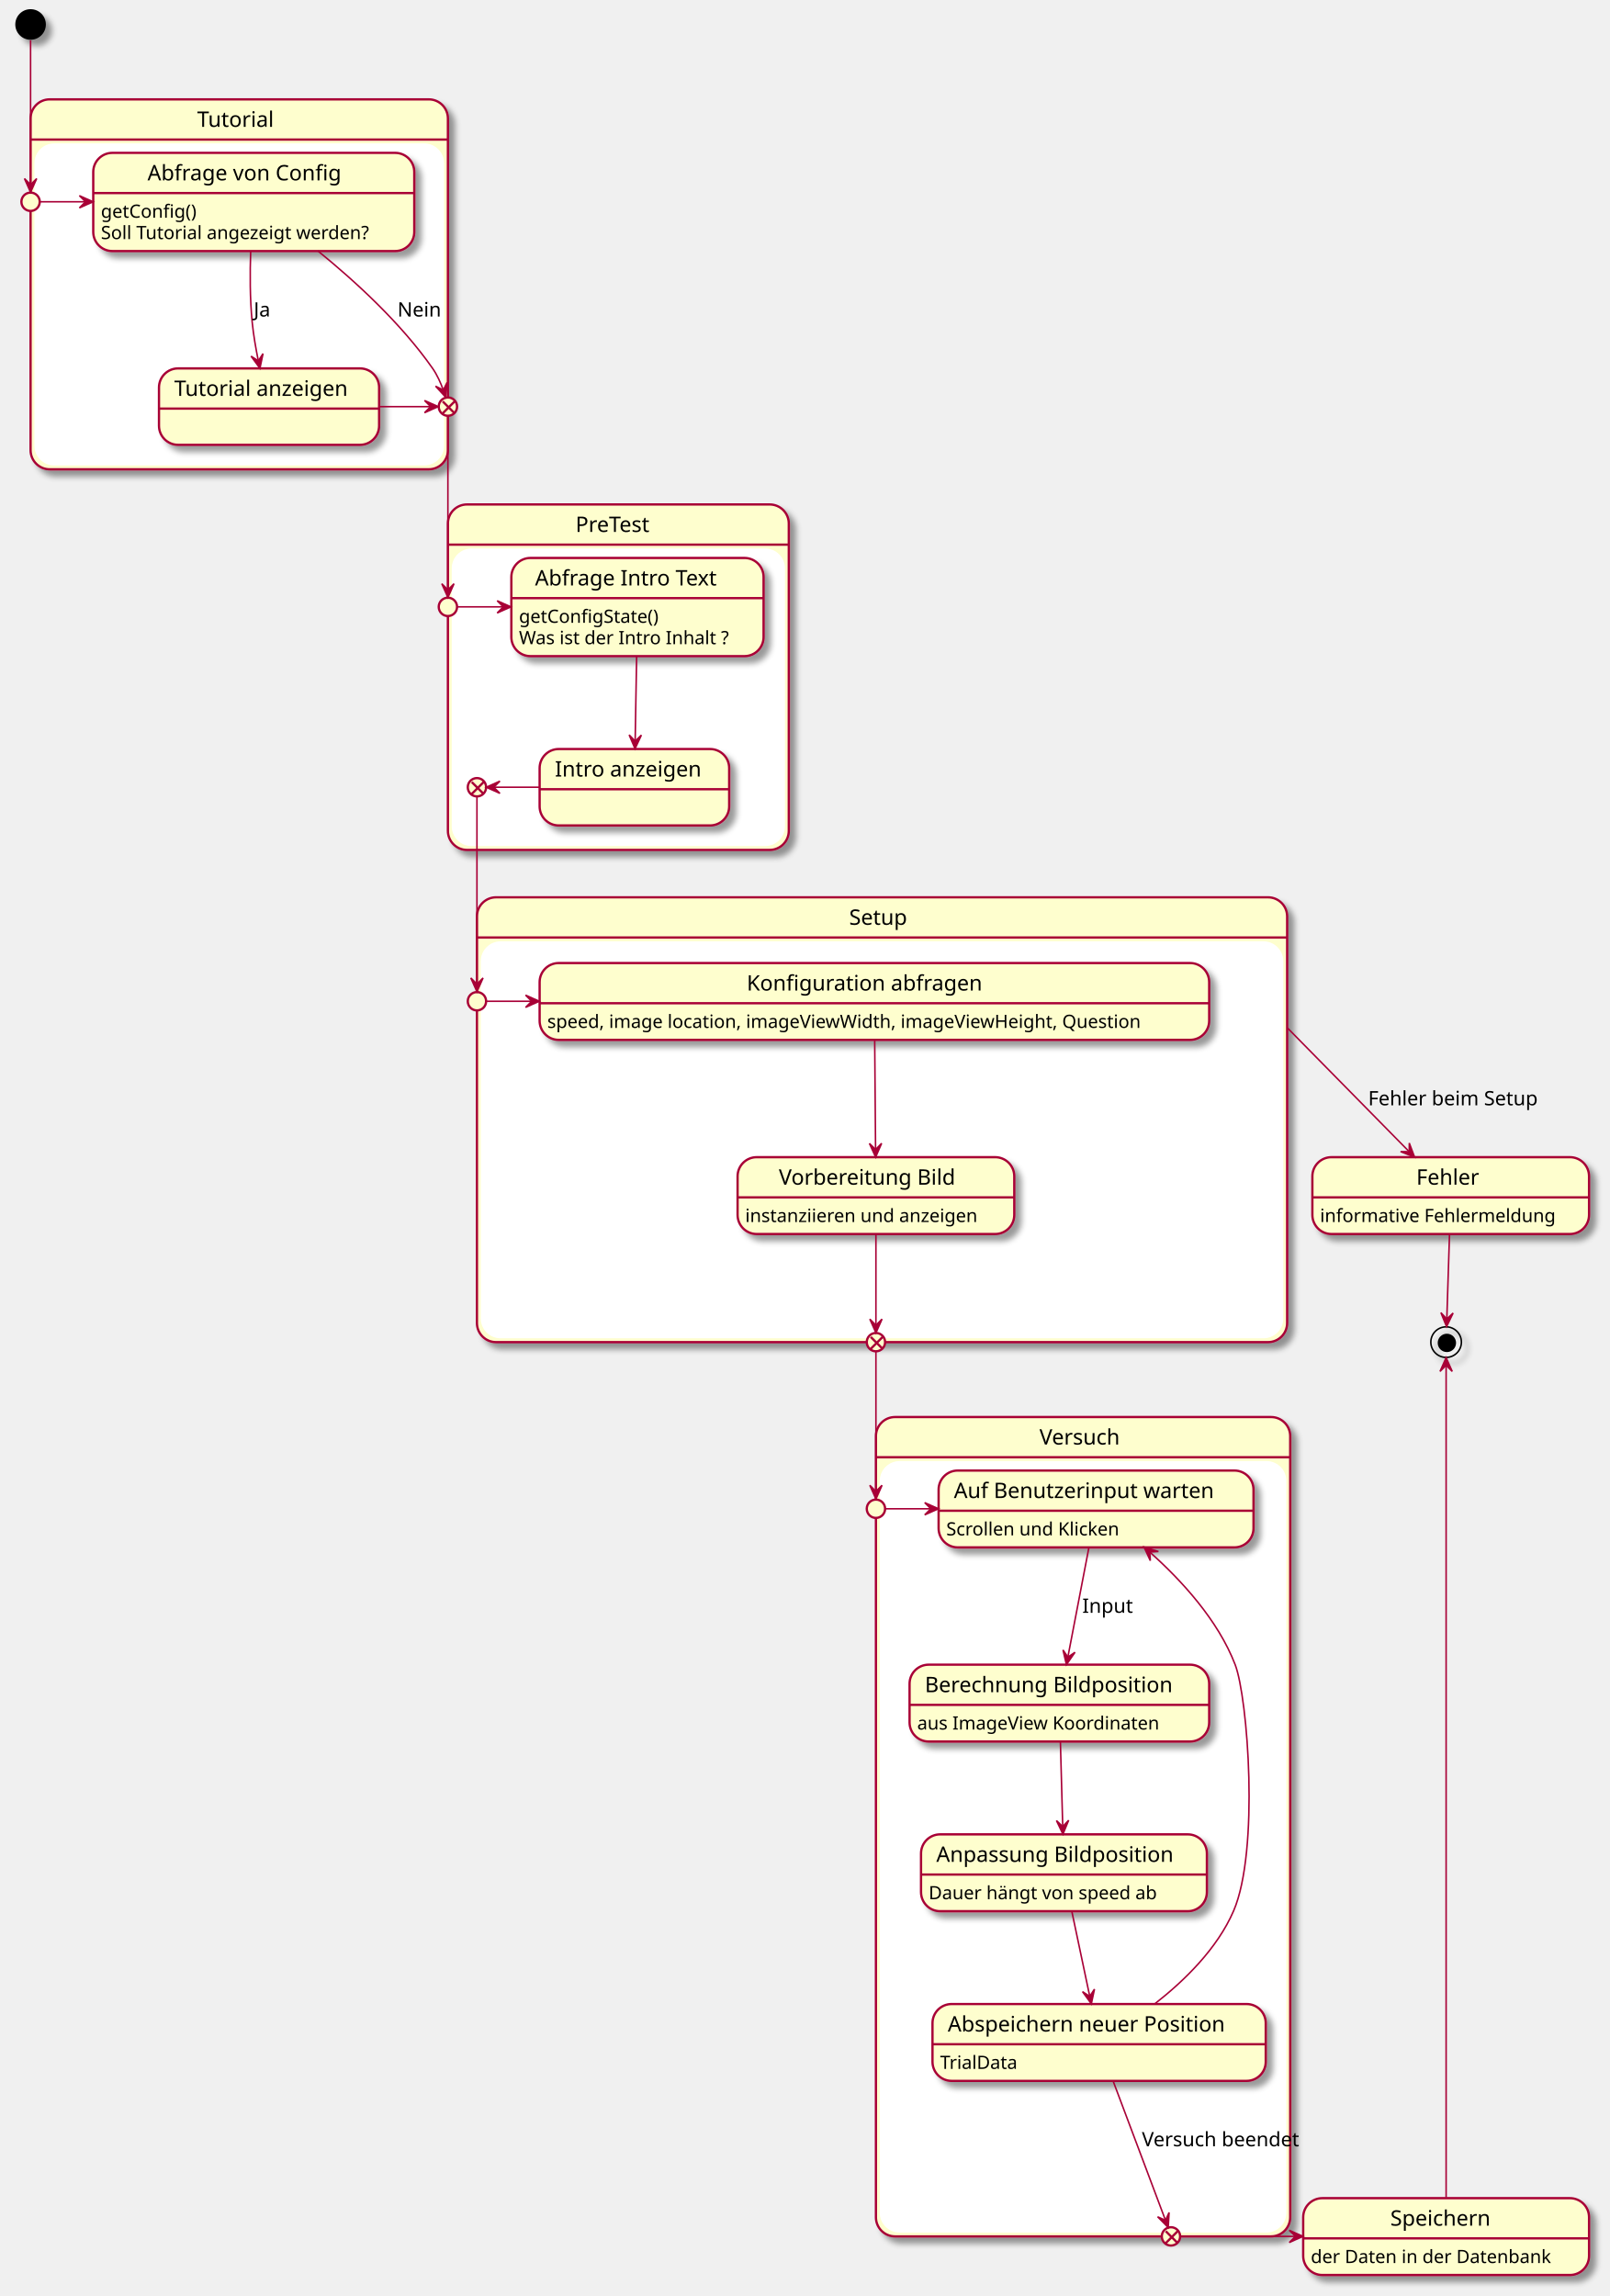
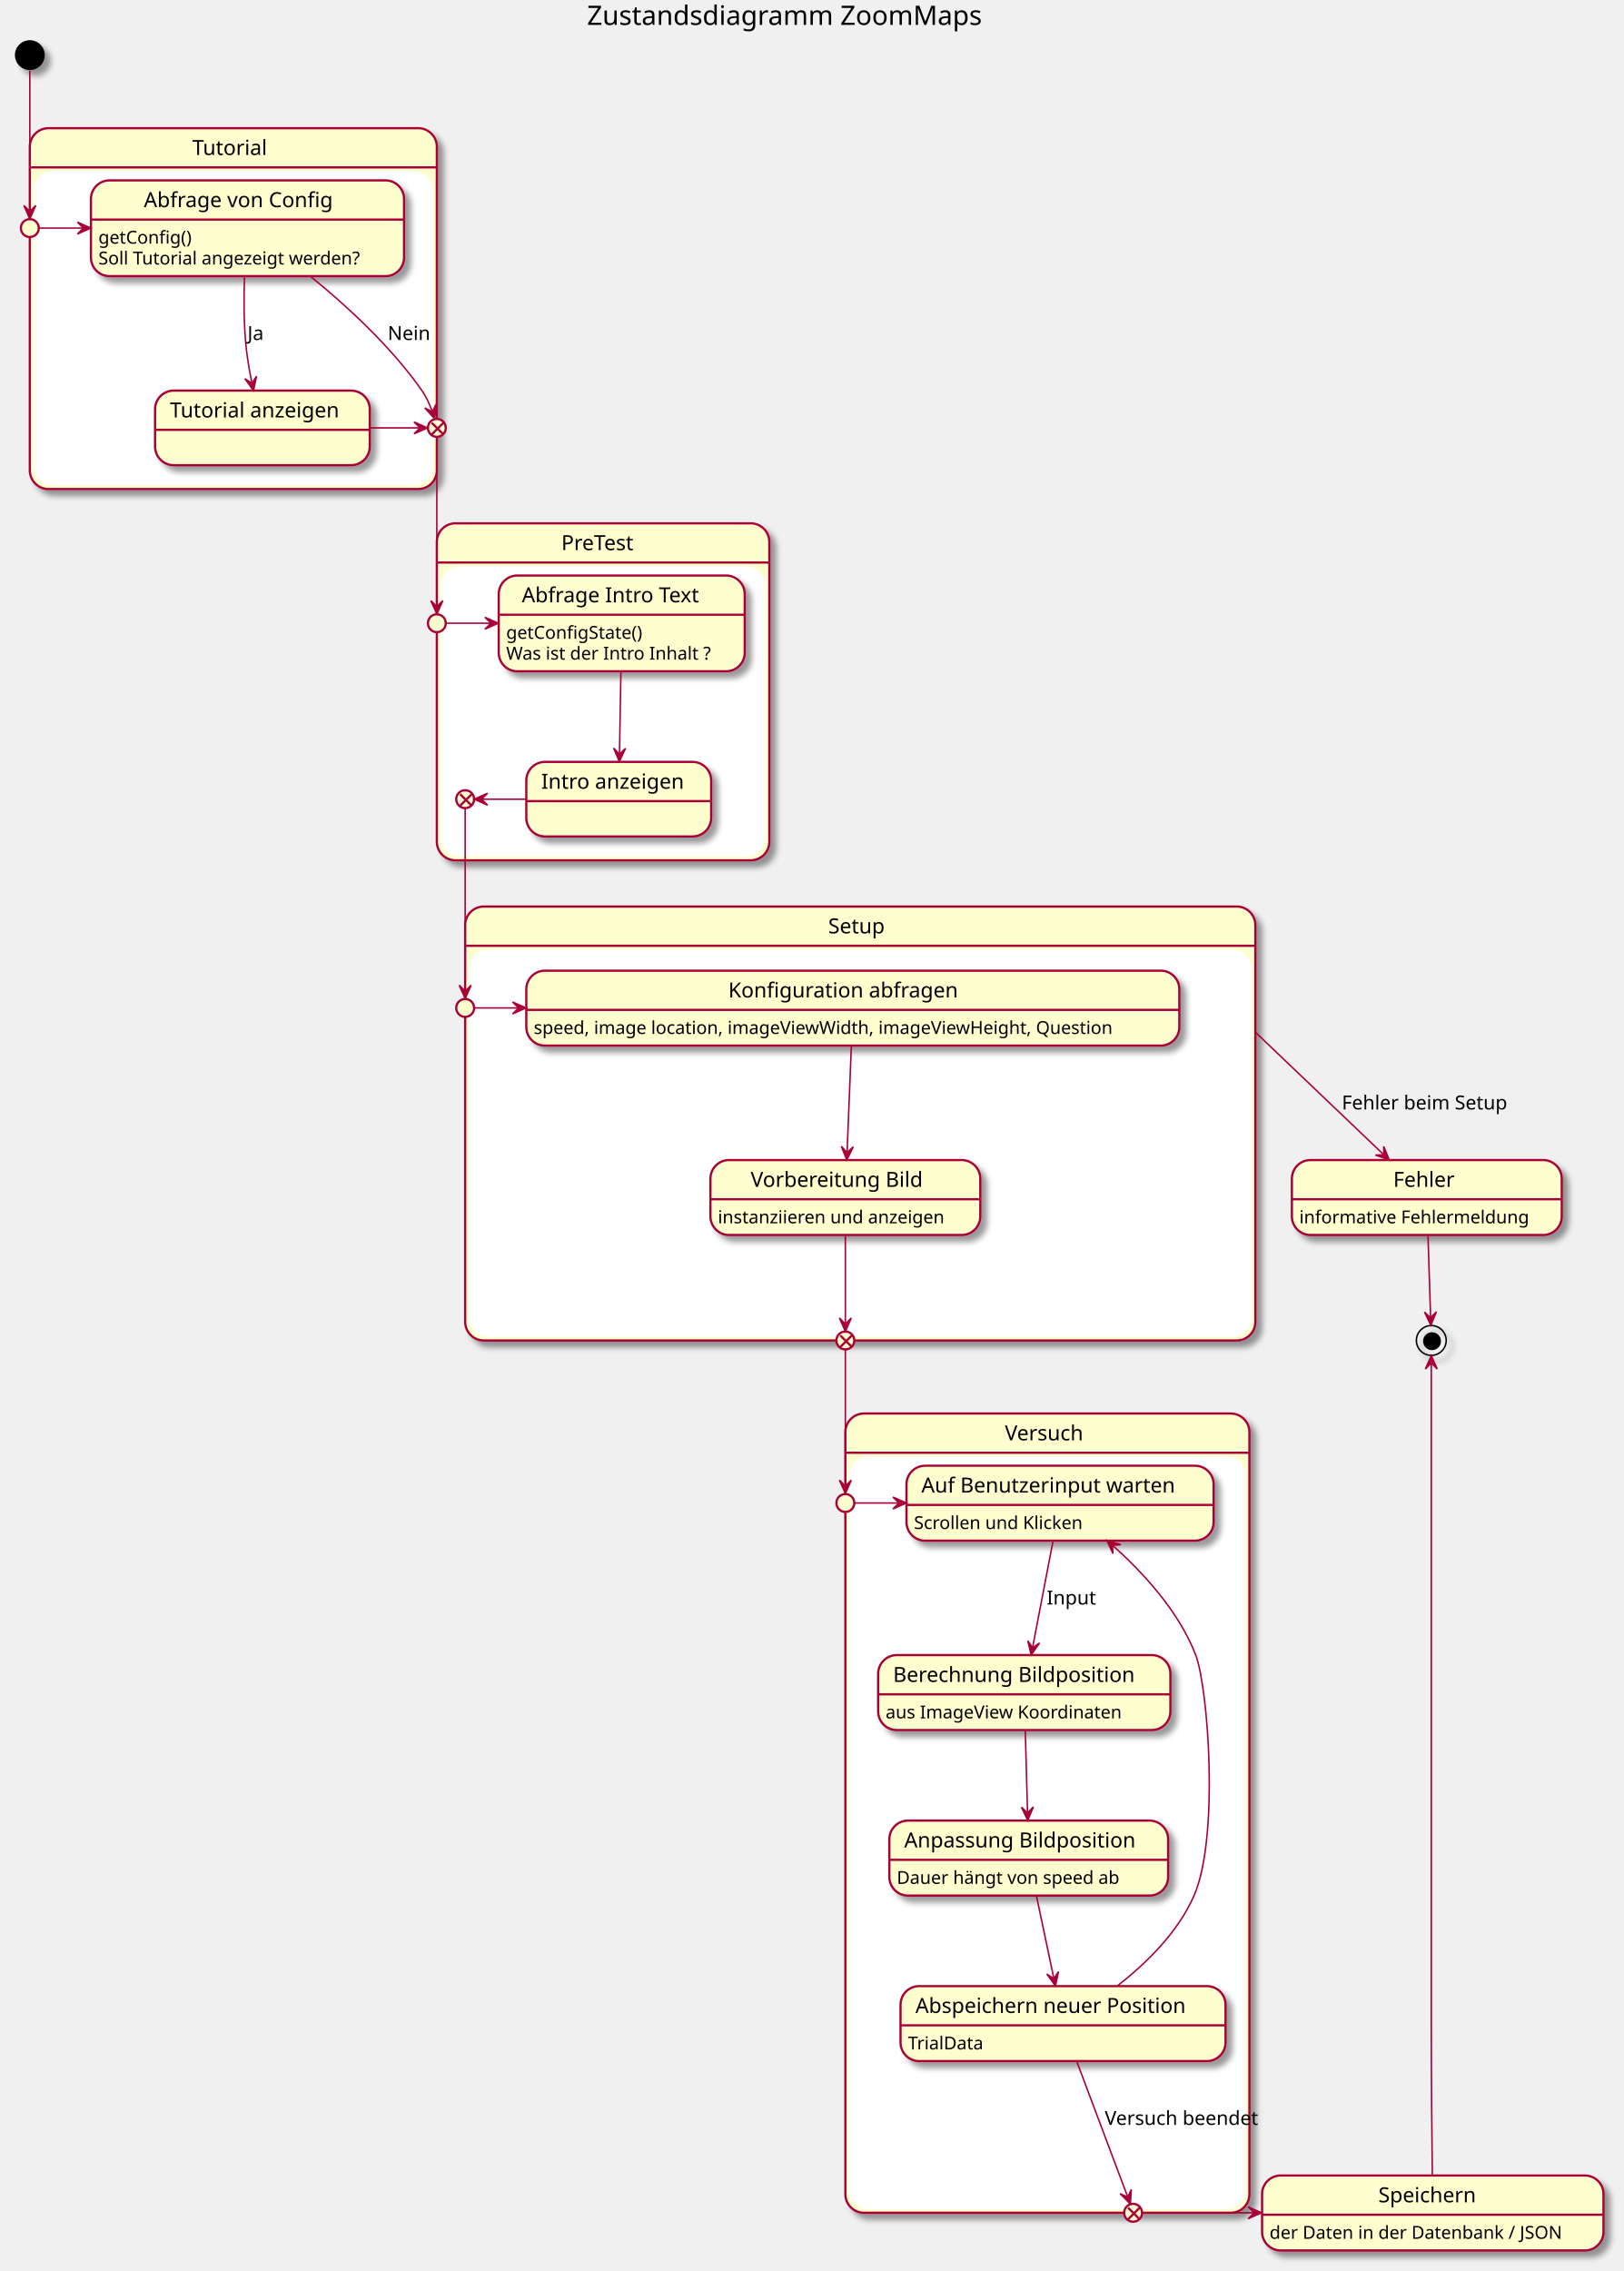
- <svg xmlns="http://www.w3.org/2000/svg" contentScriptType="application/ecmascript" contentStyleType="text/css" height="1502px" preserveAspectRatio="none" style="width:1053px;height:1502px;background:#FFFFFF;" version="1.1" viewBox="0 0 1053 1502" width="1053px" zoomAndPan="magnify">
+ <svg xmlns="http://www.w3.org/2000/svg" contentScriptType="application/ecmascript" contentStyleType="text/css" height="1523px" preserveAspectRatio="none" style="width:1089px;height:1523px;background:#FFFFFF;" version="1.1" viewBox="0 0 1089 1523" width="1089px" zoomAndPan="magnify">
  <defs>
-     <filter height="300%" id="fvi6zv770nqu6" width="300%" x="-1" y="-1">
+     <filter height="300%" id="fzr9p43v2d8jk" width="300%" x="-1" y="-1">
      <feGaussianBlur result="blurOut" stdDeviation="2.0" />
      <feColorMatrix in="blurOut" result="blurOut2" type="matrix" values="0 0 0 0 0 0 0 0 0 0 0 0 0 0 0 0 0 0 .4 0" />
      <feOffset dx="4.0" dy="4.0" in="blurOut2" result="blurOut3" />
      <feBlend in="SourceGraphic" in2="blurOut3" mode="normal" />
    </filter>
  </defs>
  <g>
-     <rect fill="#FEFECE" filter="url(#fvi6zv770nqu6)" height="242" rx="12.5" ry="12.5" style="stroke:#A80036;stroke-width:1.5;" width="273" x="20" y="65" />
-     <rect fill="#FFFFFF" height="209.703" rx="12.5" ry="12.5" style="stroke:#FFFFFF;stroke-width:1.0;" width="267" x="23" y="94.297" />
-     <line style="stroke:#A80036;stroke-width:1.5;" x1="20" x2="293" y1="91.297" y2="91.297" />
-     <text fill="#000000" font-family="sans-serif" font-size="14" lengthAdjust="spacing" textLength="55" x="129" y="82.995">Tutorial</text>
-     <rect fill="#FEFECE" filter="url(#fvi6zv770nqu6)" height="226" rx="12.5" ry="12.5" style="stroke:#A80036;stroke-width:1.5;" width="223" x="293" y="330" />
-     <rect fill="#FFFFFF" height="193.703" rx="12.5" ry="12.5" style="stroke:#FFFFFF;stroke-width:1.0;" width="217" x="296" y="359.297" />
-     <line style="stroke:#A80036;stroke-width:1.5;" x1="293" x2="516" y1="356.297" y2="356.297" />
-     <text fill="#000000" font-family="sans-serif" font-size="14" lengthAdjust="spacing" textLength="56" x="376.5" y="347.995">PreTest</text>
-     <rect fill="#FEFECE" filter="url(#fvi6zv770nqu6)" height="291" rx="12.5" ry="12.5" style="stroke:#A80036;stroke-width:1.5;" width="530" x="312" y="587" />
-     <rect fill="#FFFFFF" height="258.703" rx="12.5" ry="12.5" style="stroke:#FFFFFF;stroke-width:1.0;" width="524" x="315" y="616.297" />
-     <line style="stroke:#A80036;stroke-width:1.5;" x1="312" x2="842" y1="613.297" y2="613.297" />
-     <text fill="#000000" font-family="sans-serif" font-size="14" lengthAdjust="spacing" textLength="43" x="555.5" y="604.995">Setup</text>
-     <rect fill="#FEFECE" filter="url(#fvi6zv770nqu6)" height="536" rx="12.5" ry="12.5" style="stroke:#A80036;stroke-width:1.5;" width="271" x="573" y="927" />
-     <rect fill="#FFFFFF" height="503.703" rx="12.5" ry="12.5" style="stroke:#FFFFFF;stroke-width:1.0;" width="265" x="576" y="956.297" />
-     <line style="stroke:#A80036;stroke-width:1.5;" x1="573" x2="844" y1="953.297" y2="953.297" />
-     <text fill="#000000" font-family="sans-serif" font-size="14" lengthAdjust="spacing" textLength="57" x="680" y="944.995">Versuch</text>
-     <text fill="#000000" font-family="sans-serif" font-size="14" lengthAdjust="spacing" textLength="0" x="22" y="110.698" />
-     <ellipse cx="20" cy="132" fill="#FEFECE" rx="6" ry="6" style="stroke:#A80036;stroke-width:1.5;" />
-     <text fill="#000000" font-family="sans-serif" font-size="14" lengthAdjust="spacing" textLength="0" x="295" y="284.995" />
-     <ellipse cx="293" cy="266" fill="#FEFECE" rx="6" ry="6" style="stroke:#A80036;stroke-width:1.5;" />
-     <line style="stroke:#A80036;stroke-width:1.5;" x1="297.389" x2="289.611" y1="270.389" y2="262.611" />
-     <line style="stroke:#A80036;stroke-width:1.5;" x1="297.389" x2="289.611" y1="262.611" y2="270.389" />
+     <text fill="#000000" font-family="sans-serif" font-size="18" lengthAdjust="spacing" textLength="289" x="393.75" y="16.708">Zustandsdiagramm ZoomMaps</text>
+     <rect fill="#FEFECE" filter="url(#fzr9p43v2d8jk)" height="242" rx="12.5" ry="12.5" style="stroke:#A80036;stroke-width:1.5;" width="273" x="20" y="85.953" />
+     <rect fill="#FFFFFF" height="209.703" rx="12.5" ry="12.5" style="stroke:#FFFFFF;stroke-width:1.0;" width="267" x="23" y="115.25" />
+     <line style="stroke:#A80036;stroke-width:1.5;" x1="20" x2="293" y1="112.25" y2="112.25" />
+     <text fill="#000000" font-family="sans-serif" font-size="14" lengthAdjust="spacing" textLength="55" x="129" y="103.948">Tutorial</text>
+     <rect fill="#FEFECE" filter="url(#fzr9p43v2d8jk)" height="226" rx="12.5" ry="12.5" style="stroke:#A80036;stroke-width:1.5;" width="223" x="293" y="350.953" />
+     <rect fill="#FFFFFF" height="193.703" rx="12.5" ry="12.5" style="stroke:#FFFFFF;stroke-width:1.0;" width="217" x="296" y="380.25" />
+     <line style="stroke:#A80036;stroke-width:1.5;" x1="293" x2="516" y1="377.25" y2="377.25" />
+     <text fill="#000000" font-family="sans-serif" font-size="14" lengthAdjust="spacing" textLength="56" x="376.5" y="368.948">PreTest</text>
+     <rect fill="#FEFECE" filter="url(#fzr9p43v2d8jk)" height="291" rx="12.5" ry="12.5" style="stroke:#A80036;stroke-width:1.5;" width="530" x="312" y="607.953" />
+     <rect fill="#FFFFFF" height="258.703" rx="12.5" ry="12.5" style="stroke:#FFFFFF;stroke-width:1.0;" width="524" x="315" y="637.25" />
+     <line style="stroke:#A80036;stroke-width:1.5;" x1="312" x2="842" y1="634.25" y2="634.25" />
+     <text fill="#000000" font-family="sans-serif" font-size="14" lengthAdjust="spacing" textLength="43" x="555.5" y="625.948">Setup</text>
+     <rect fill="#FEFECE" filter="url(#fzr9p43v2d8jk)" height="536" rx="12.5" ry="12.5" style="stroke:#A80036;stroke-width:1.5;" width="271" x="567" y="947.953" />
+     <rect fill="#FFFFFF" height="503.703" rx="12.5" ry="12.5" style="stroke:#FFFFFF;stroke-width:1.0;" width="265" x="570" y="977.25" />
+     <line style="stroke:#A80036;stroke-width:1.5;" x1="567" x2="838" y1="974.25" y2="974.25" />
+     <text fill="#000000" font-family="sans-serif" font-size="14" lengthAdjust="spacing" textLength="57" x="674" y="965.948">Versuch</text>
+     <text fill="#000000" font-family="sans-serif" font-size="14" lengthAdjust="spacing" textLength="0" x="22" y="131.651" />
+     <ellipse cx="20" cy="152.953" fill="#FEFECE" rx="6" ry="6" style="stroke:#A80036;stroke-width:1.5;" />
+     <text fill="#000000" font-family="sans-serif" font-size="14" lengthAdjust="spacing" textLength="0" x="295" y="305.948" />
+     <ellipse cx="293" cy="286.953" fill="#FEFECE" rx="6" ry="6" style="stroke:#A80036;stroke-width:1.5;" />
+     <line style="stroke:#A80036;stroke-width:1.5;" x1="297.389" x2="289.611" y1="291.342" y2="283.564" />
+     <line style="stroke:#A80036;stroke-width:1.5;" x1="297.389" x2="289.611" y1="283.564" y2="291.342" />
    <g id="t.ac">
-       <rect fill="#FEFECE" filter="url(#fvi6zv770nqu6)" height="64.234" rx="12.5" ry="12.5" style="stroke:#A80036;stroke-width:1.5;" width="210" x="61" y="100" />
-       <line style="stroke:#A80036;stroke-width:1.5;" x1="61" x2="271" y1="126.297" y2="126.297" />
-       <text fill="#000000" font-family="sans-serif" font-size="14" lengthAdjust="spacing" textLength="139" x="96.5" y="117.995">Abfrage von Config</text>
-       <text fill="#000000" font-family="sans-serif" font-size="12" lengthAdjust="spacing" textLength="68" x="66" y="142.435">getConfig()</text>
-       <text fill="#000000" font-family="sans-serif" font-size="12" lengthAdjust="spacing" textLength="190" x="66" y="156.404">Soll Tutorial angezeigt werden?</text>
+       <rect fill="#FEFECE" filter="url(#fzr9p43v2d8jk)" height="64.234" rx="12.5" ry="12.5" style="stroke:#A80036;stroke-width:1.5;" width="210" x="61" y="120.953" />
+       <line style="stroke:#A80036;stroke-width:1.5;" x1="61" x2="271" y1="147.25" y2="147.25" />
+       <text fill="#000000" font-family="sans-serif" font-size="14" lengthAdjust="spacing" textLength="139" x="96.5" y="138.948">Abfrage von Config</text>
+       <text fill="#000000" font-family="sans-serif" font-size="12" lengthAdjust="spacing" textLength="68" x="66" y="163.389">getConfig()</text>
+       <text fill="#000000" font-family="sans-serif" font-size="12" lengthAdjust="spacing" textLength="190" x="66" y="177.357">Soll Tutorial angezeigt werden?</text>
    </g>
    <g id="t.ta">
-       <rect fill="#FEFECE" filter="url(#fvi6zv770nqu6)" height="50" rx="12.5" ry="12.5" style="stroke:#A80036;stroke-width:1.5;" width="144" x="104" y="241" />
-       <line style="stroke:#A80036;stroke-width:1.5;" x1="104" x2="248" y1="267.297" y2="267.297" />
-       <text fill="#000000" font-family="sans-serif" font-size="14" lengthAdjust="spacing" textLength="124" x="114" y="258.995">Tutorial anzeigen</text>
+       <rect fill="#FEFECE" filter="url(#fzr9p43v2d8jk)" height="50" rx="12.5" ry="12.5" style="stroke:#A80036;stroke-width:1.5;" width="144" x="104" y="261.953" />
+       <line style="stroke:#A80036;stroke-width:1.5;" x1="104" x2="248" y1="288.25" y2="288.25" />
+       <text fill="#000000" font-family="sans-serif" font-size="14" lengthAdjust="spacing" textLength="124" x="114" y="279.948">Tutorial anzeigen</text>
    </g>
-     <text fill="#000000" font-family="sans-serif" font-size="14" lengthAdjust="spacing" textLength="0" x="295" y="375.698" />
-     <ellipse cx="293" cy="397" fill="#FEFECE" rx="6" ry="6" style="stroke:#A80036;stroke-width:1.5;" />
-     <text fill="#000000" font-family="sans-serif" font-size="14" lengthAdjust="spacing" textLength="0" x="314" y="533.995" />
-     <ellipse cx="312" cy="515" fill="#FEFECE" rx="6" ry="6" style="stroke:#A80036;stroke-width:1.5;" />
-     <line style="stroke:#A80036;stroke-width:1.5;" x1="316.389" x2="308.611" y1="519.389" y2="511.611" />
-     <line style="stroke:#A80036;stroke-width:1.5;" x1="316.389" x2="308.611" y1="511.611" y2="519.389" />
+     <text fill="#000000" font-family="sans-serif" font-size="14" lengthAdjust="spacing" textLength="0" x="295" y="396.651" />
+     <ellipse cx="293" cy="417.953" fill="#FEFECE" rx="6" ry="6" style="stroke:#A80036;stroke-width:1.5;" />
+     <text fill="#000000" font-family="sans-serif" font-size="14" lengthAdjust="spacing" textLength="0" x="314" y="554.948" />
+     <ellipse cx="312" cy="535.953" fill="#FEFECE" rx="6" ry="6" style="stroke:#A80036;stroke-width:1.5;" />
+     <line style="stroke:#A80036;stroke-width:1.5;" x1="316.389" x2="308.611" y1="540.342" y2="532.564" />
+     <line style="stroke:#A80036;stroke-width:1.5;" x1="316.389" x2="308.611" y1="532.564" y2="540.342" />
    <g id="p.it">
-       <rect fill="#FEFECE" filter="url(#fvi6zv770nqu6)" height="64.234" rx="12.5" ry="12.5" style="stroke:#A80036;stroke-width:1.5;" width="165" x="334.5" y="365" />
-       <line style="stroke:#A80036;stroke-width:1.5;" x1="334.5" x2="499.5" y1="391.297" y2="391.297" />
-       <text fill="#000000" font-family="sans-serif" font-size="14" lengthAdjust="spacing" textLength="134" x="350" y="382.995">Abfrage Intro Text</text>
-       <text fill="#000000" font-family="sans-serif" font-size="12" lengthAdjust="spacing" textLength="99" x="339.5" y="407.435">getConfigState()</text>
-       <text fill="#000000" font-family="sans-serif" font-size="12" lengthAdjust="spacing" textLength="145" x="339.5" y="421.404">Was ist der Intro Inhalt ?</text>
+       <rect fill="#FEFECE" filter="url(#fzr9p43v2d8jk)" height="64.234" rx="12.5" ry="12.5" style="stroke:#A80036;stroke-width:1.5;" width="165" x="334.5" y="385.953" />
+       <line style="stroke:#A80036;stroke-width:1.5;" x1="334.5" x2="499.5" y1="412.25" y2="412.25" />
+       <text fill="#000000" font-family="sans-serif" font-size="14" lengthAdjust="spacing" textLength="134" x="350" y="403.948">Abfrage Intro Text</text>
+       <text fill="#000000" font-family="sans-serif" font-size="12" lengthAdjust="spacing" textLength="99" x="339.5" y="428.389">getConfigState()</text>
+       <text fill="#000000" font-family="sans-serif" font-size="12" lengthAdjust="spacing" textLength="145" x="339.5" y="442.357">Was ist der Intro Inhalt ?</text>
    </g>
    <g id="p.ia">
-       <rect fill="#FEFECE" filter="url(#fvi6zv770nqu6)" height="50" rx="12.5" ry="12.5" style="stroke:#A80036;stroke-width:1.5;" width="124" x="353" y="490" />
-       <line style="stroke:#A80036;stroke-width:1.5;" x1="353" x2="477" y1="516.297" y2="516.297" />
-       <text fill="#000000" font-family="sans-serif" font-size="14" lengthAdjust="spacing" textLength="104" x="363" y="507.995">Intro anzeigen</text>
+       <rect fill="#FEFECE" filter="url(#fzr9p43v2d8jk)" height="50" rx="12.5" ry="12.5" style="stroke:#A80036;stroke-width:1.5;" width="124" x="353" y="510.953" />
+       <line style="stroke:#A80036;stroke-width:1.5;" x1="353" x2="477" y1="537.25" y2="537.25" />
+       <text fill="#000000" font-family="sans-serif" font-size="14" lengthAdjust="spacing" textLength="104" x="363" y="528.948">Intro anzeigen</text>
    </g>
-     <text fill="#000000" font-family="sans-serif" font-size="14" lengthAdjust="spacing" textLength="0" x="314" y="633.698" />
-     <ellipse cx="312" cy="655" fill="#FEFECE" rx="6" ry="6" style="stroke:#A80036;stroke-width:1.5;" />
-     <text fill="#000000" font-family="sans-serif" font-size="14" lengthAdjust="spacing" textLength="0" x="575" y="896.995" />
-     <ellipse cx="573" cy="878" fill="#FEFECE" rx="6" ry="6" style="stroke:#A80036;stroke-width:1.5;" />
-     <line style="stroke:#A80036;stroke-width:1.5;" x1="577.389" x2="569.611" y1="882.389" y2="874.611" />
-     <line style="stroke:#A80036;stroke-width:1.5;" x1="577.389" x2="569.611" y1="874.611" y2="882.389" />
+     <text fill="#000000" font-family="sans-serif" font-size="14" lengthAdjust="spacing" textLength="0" x="314" y="654.651" />
+     <ellipse cx="312" cy="675.953" fill="#FEFECE" rx="6" ry="6" style="stroke:#A80036;stroke-width:1.5;" />
+     <text fill="#000000" font-family="sans-serif" font-size="14" lengthAdjust="spacing" textLength="0" x="569" y="917.948" />
+     <ellipse cx="567" cy="898.953" fill="#FEFECE" rx="6" ry="6" style="stroke:#A80036;stroke-width:1.5;" />
+     <line style="stroke:#A80036;stroke-width:1.5;" x1="571.389" x2="563.611" y1="903.342" y2="895.564" />
+     <line style="stroke:#A80036;stroke-width:1.5;" x1="571.389" x2="563.611" y1="895.564" y2="903.342" />
    <g id="s.ka">
-       <rect fill="#FEFECE" filter="url(#fvi6zv770nqu6)" height="50.266" rx="12.5" ry="12.5" style="stroke:#A80036;stroke-width:1.5;" width="438" x="353" y="630" />
-       <line style="stroke:#A80036;stroke-width:1.5;" x1="353" x2="791" y1="656.297" y2="656.297" />
-       <text fill="#000000" font-family="sans-serif" font-size="14" lengthAdjust="spacing" textLength="167" x="488.5" y="647.995">Konfiguration abfragen</text>
-       <text fill="#000000" font-family="sans-serif" font-size="12" lengthAdjust="spacing" textLength="418" x="358" y="672.436">speed, image location, imageViewWidth, imageViewHeight, Question</text>
+       <rect fill="#FEFECE" filter="url(#fzr9p43v2d8jk)" height="50.266" rx="12.5" ry="12.5" style="stroke:#A80036;stroke-width:1.5;" width="438" x="353" y="650.953" />
+       <line style="stroke:#A80036;stroke-width:1.5;" x1="353" x2="791" y1="677.25" y2="677.25" />
+       <text fill="#000000" font-family="sans-serif" font-size="14" lengthAdjust="spacing" textLength="167" x="488.5" y="668.948">Konfiguration abfragen</text>
+       <text fill="#000000" font-family="sans-serif" font-size="12" lengthAdjust="spacing" textLength="418" x="358" y="693.389">speed, image location, imageViewWidth, imageViewHeight, Question</text>
    </g>
    <g id="s.vb">
-       <rect fill="#FEFECE" filter="url(#fvi6zv770nqu6)" height="50.266" rx="12.5" ry="12.5" style="stroke:#A80036;stroke-width:1.5;" width="181" x="482.5" y="757" />
-       <line style="stroke:#A80036;stroke-width:1.5;" x1="482.5" x2="663.5" y1="783.297" y2="783.297" />
-       <text fill="#000000" font-family="sans-serif" font-size="14" lengthAdjust="spacing" textLength="127" x="509.5" y="774.995">Vorbereitung Bild</text>
-       <text fill="#000000" font-family="sans-serif" font-size="12" lengthAdjust="spacing" textLength="161" x="487.5" y="799.436">instanziieren und anzeigen</text>
+       <rect fill="#FEFECE" filter="url(#fzr9p43v2d8jk)" height="50.266" rx="12.5" ry="12.5" style="stroke:#A80036;stroke-width:1.5;" width="181" x="476.5" y="777.953" />
+       <line style="stroke:#A80036;stroke-width:1.5;" x1="476.5" x2="657.5" y1="804.25" y2="804.25" />
+       <text fill="#000000" font-family="sans-serif" font-size="14" lengthAdjust="spacing" textLength="127" x="503.5" y="795.948">Vorbereitung Bild</text>
+       <text fill="#000000" font-family="sans-serif" font-size="12" lengthAdjust="spacing" textLength="161" x="481.5" y="820.389">instanziieren und anzeigen</text>
    </g>
-     <text fill="#000000" font-family="sans-serif" font-size="14" lengthAdjust="spacing" textLength="0" x="575" y="965.698" />
-     <ellipse cx="573" cy="987" fill="#FEFECE" rx="6" ry="6" style="stroke:#A80036;stroke-width:1.5;" />
-     <text fill="#000000" font-family="sans-serif" font-size="14" lengthAdjust="spacing" textLength="0" x="768" y="1481.995" />
-     <ellipse cx="766" cy="1463" fill="#FEFECE" rx="6" ry="6" style="stroke:#A80036;stroke-width:1.5;" />
-     <line style="stroke:#A80036;stroke-width:1.5;" x1="770.389" x2="762.611" y1="1467.389" y2="1459.611" />
-     <line style="stroke:#A80036;stroke-width:1.5;" x1="770.389" x2="762.611" y1="1459.611" y2="1467.389" />
+     <text fill="#000000" font-family="sans-serif" font-size="14" lengthAdjust="spacing" textLength="0" x="569" y="986.651" />
+     <ellipse cx="567" cy="1007.953" fill="#FEFECE" rx="6" ry="6" style="stroke:#A80036;stroke-width:1.5;" />
+     <text fill="#000000" font-family="sans-serif" font-size="14" lengthAdjust="spacing" textLength="0" x="762" y="1502.948" />
+     <ellipse cx="760" cy="1483.953" fill="#FEFECE" rx="6" ry="6" style="stroke:#A80036;stroke-width:1.5;" />
+     <line style="stroke:#A80036;stroke-width:1.5;" x1="764.389" x2="756.611" y1="1488.342" y2="1480.564" />
+     <line style="stroke:#A80036;stroke-width:1.5;" x1="764.389" x2="756.611" y1="1480.564" y2="1488.342" />
    <g id="v.bi">
-       <rect fill="#FEFECE" filter="url(#fvi6zv770nqu6)" height="50.266" rx="12.5" ry="12.5" style="stroke:#A80036;stroke-width:1.5;" width="206" x="614" y="962" />
-       <line style="stroke:#A80036;stroke-width:1.5;" x1="614" x2="820" y1="988.297" y2="988.297" />
-       <text fill="#000000" font-family="sans-serif" font-size="14" lengthAdjust="spacing" textLength="186" x="624" y="979.995">Auf Benutzerinput warten</text>
-       <text fill="#000000" font-family="sans-serif" font-size="12" lengthAdjust="spacing" textLength="122" x="619" y="1004.436">Scrollen und Klicken</text>
+       <rect fill="#FEFECE" filter="url(#fzr9p43v2d8jk)" height="50.266" rx="12.5" ry="12.5" style="stroke:#A80036;stroke-width:1.5;" width="206" x="608" y="982.953" />
+       <line style="stroke:#A80036;stroke-width:1.5;" x1="608" x2="814" y1="1009.25" y2="1009.25" />
+       <text fill="#000000" font-family="sans-serif" font-size="14" lengthAdjust="spacing" textLength="186" x="618" y="1000.948">Auf Benutzerinput warten</text>
+       <text fill="#000000" font-family="sans-serif" font-size="12" lengthAdjust="spacing" textLength="122" x="613" y="1025.389">Scrollen und Klicken</text>
    </g>
    <g id="v.bb">
-       <rect fill="#FEFECE" filter="url(#fvi6zv770nqu6)" height="50.266" rx="12.5" ry="12.5" style="stroke:#A80036;stroke-width:1.5;" width="196" x="595" y="1089" />
-       <line style="stroke:#A80036;stroke-width:1.5;" x1="595" x2="791" y1="1115.297" y2="1115.297" />
-       <text fill="#000000" font-family="sans-serif" font-size="14" lengthAdjust="spacing" textLength="176" x="605" y="1106.995">Berechnung Bildposition</text>
-       <text fill="#000000" font-family="sans-serif" font-size="12" lengthAdjust="spacing" textLength="168" x="600" y="1131.436">aus ImageView Koordinaten</text>
+       <rect fill="#FEFECE" filter="url(#fzr9p43v2d8jk)" height="50.266" rx="12.5" ry="12.5" style="stroke:#A80036;stroke-width:1.5;" width="196" x="589" y="1109.953" />
+       <line style="stroke:#A80036;stroke-width:1.5;" x1="589" x2="785" y1="1136.25" y2="1136.25" />
+       <text fill="#000000" font-family="sans-serif" font-size="14" lengthAdjust="spacing" textLength="176" x="599" y="1127.948">Berechnung Bildposition</text>
+       <text fill="#000000" font-family="sans-serif" font-size="12" lengthAdjust="spacing" textLength="168" x="594" y="1152.389">aus ImageView Koordinaten</text>
    </g>
    <g id="v.ab">
-       <rect fill="#FEFECE" filter="url(#fvi6zv770nqu6)" height="50.266" rx="12.5" ry="12.5" style="stroke:#A80036;stroke-width:1.5;" width="187" x="602.5" y="1200" />
-       <line style="stroke:#A80036;stroke-width:1.5;" x1="602.5" x2="789.5" y1="1226.297" y2="1226.297" />
-       <text fill="#000000" font-family="sans-serif" font-size="14" lengthAdjust="spacing" textLength="167" x="612.5" y="1217.995">Anpassung Bildposition</text>
-       <text fill="#000000" font-family="sans-serif" font-size="12" lengthAdjust="spacing" textLength="161" x="607.5" y="1242.436">Dauer hängt von speed ab</text>
+       <rect fill="#FEFECE" filter="url(#fzr9p43v2d8jk)" height="50.266" rx="12.5" ry="12.5" style="stroke:#A80036;stroke-width:1.5;" width="187" x="596.5" y="1220.953" />
+       <line style="stroke:#A80036;stroke-width:1.5;" x1="596.5" x2="783.5" y1="1247.25" y2="1247.25" />
+       <text fill="#000000" font-family="sans-serif" font-size="14" lengthAdjust="spacing" textLength="167" x="606.5" y="1238.948">Anpassung Bildposition</text>
+       <text fill="#000000" font-family="sans-serif" font-size="12" lengthAdjust="spacing" textLength="161" x="601.5" y="1263.389">Dauer hängt von speed ab</text>
    </g>
    <g id="v.ap">
-       <rect fill="#FEFECE" filter="url(#fvi6zv770nqu6)" height="50.266" rx="12.5" ry="12.5" style="stroke:#A80036;stroke-width:1.5;" width="218" x="610" y="1311" />
-       <line style="stroke:#A80036;stroke-width:1.5;" x1="610" x2="828" y1="1337.297" y2="1337.297" />
-       <text fill="#000000" font-family="sans-serif" font-size="14" lengthAdjust="spacing" textLength="198" x="620" y="1328.995">Abspeichern neuer Position</text>
-       <text fill="#000000" font-family="sans-serif" font-size="12" lengthAdjust="spacing" textLength="52" x="615" y="1353.436">TrialData</text>
+       <rect fill="#FEFECE" filter="url(#fzr9p43v2d8jk)" height="50.266" rx="12.5" ry="12.5" style="stroke:#A80036;stroke-width:1.5;" width="218" x="604" y="1331.953" />
+       <line style="stroke:#A80036;stroke-width:1.5;" x1="604" x2="822" y1="1358.25" y2="1358.25" />
+       <text fill="#000000" font-family="sans-serif" font-size="14" lengthAdjust="spacing" textLength="198" x="614" y="1349.948">Abspeichern neuer Position</text>
+       <text fill="#000000" font-family="sans-serif" font-size="12" lengthAdjust="spacing" textLength="52" x="609" y="1374.389">TrialData</text>
    </g>
    <g id="err">
-       <rect fill="#FEFECE" filter="url(#fvi6zv770nqu6)" height="50.266" rx="12.5" ry="12.5" style="stroke:#A80036;stroke-width:1.5;" width="181" x="858.5" y="757" />
-       <line style="stroke:#A80036;stroke-width:1.5;" x1="858.5" x2="1039.5" y1="783.297" y2="783.297" />
-       <text fill="#000000" font-family="sans-serif" font-size="14" lengthAdjust="spacing" textLength="45" x="926.5" y="774.995">Fehler</text>
-       <text fill="#000000" font-family="sans-serif" font-size="12" lengthAdjust="spacing" textLength="161" x="863.5" y="799.436">informative Fehlermeldung</text>
+       <rect fill="#FEFECE" filter="url(#fzr9p43v2d8jk)" height="50.266" rx="12.5" ry="12.5" style="stroke:#A80036;stroke-width:1.5;" width="181" x="866.5" y="777.953" />
+       <line style="stroke:#A80036;stroke-width:1.5;" x1="866.5" x2="1047.5" y1="804.25" y2="804.25" />
+       <text fill="#000000" font-family="sans-serif" font-size="14" lengthAdjust="spacing" textLength="45" x="934.5" y="795.948">Fehler</text>
+       <text fill="#000000" font-family="sans-serif" font-size="12" lengthAdjust="spacing" textLength="161" x="871.5" y="820.389">informative Fehlermeldung</text>
    </g>
    <g id="Speichern">
-       <rect fill="#FEFECE" filter="url(#fvi6zv770nqu6)" height="50.266" rx="12.5" ry="12.5" style="stroke:#A80036;stroke-width:1.5;" width="187" x="852.5" y="1438" />
-       <line style="stroke:#A80036;stroke-width:1.5;" x1="852.5" x2="1039.5" y1="1464.297" y2="1464.297" />
-       <text fill="#000000" font-family="sans-serif" font-size="14" lengthAdjust="spacing" textLength="73" x="909.5" y="1455.995">Speichern</text>
-       <text fill="#000000" font-family="sans-serif" font-size="12" lengthAdjust="spacing" textLength="167" x="857.5" y="1480.436">der Daten in der Datenbank</text>
+       <rect fill="#FEFECE" filter="url(#fzr9p43v2d8jk)" height="50.266" rx="12.5" ry="12.5" style="stroke:#A80036;stroke-width:1.5;" width="229" x="846.5" y="1458.953" />
+       <line style="stroke:#A80036;stroke-width:1.5;" x1="846.5" x2="1075.5" y1="1485.25" y2="1485.25" />
+       <text fill="#000000" font-family="sans-serif" font-size="14" lengthAdjust="spacing" textLength="73" x="924.5" y="1476.948">Speichern</text>
+       <text fill="#000000" font-family="sans-serif" font-size="12" lengthAdjust="spacing" textLength="209" x="851.5" y="1501.389">der Daten in der Datenbank / JSON</text>
    </g>
-     <ellipse cx="20" cy="16" fill="#000000" filter="url(#fvi6zv770nqu6)" rx="10" ry="10" style="stroke:none;stroke-width:1.0;" />
-     <ellipse cx="946" cy="878" filter="url(#fvi6zv770nqu6)" rx="10" ry="10" style="stroke:#000000;stroke-width:1.0;fill:none;" />
-     <ellipse cx="946.5" cy="878.5" fill="#000000" rx="6" ry="6" style="stroke:none;stroke-width:1.0;" />
-     <path d="M55.788,132 C45.95,132 36.111,132 26.273,132 " fill="none" id="ac-backto-tnp" style="stroke:#A80036;stroke-width:1.0;" />
-     <polygon fill="#A80036" points="60.932,132,51.932,128,55.932,132,51.932,136,60.932,132" style="stroke:#A80036;stroke-width:1.0;" />
-     <path d="M163.989,164.19 C163.48,178.49 163.451,195.64 165,211 C165.827,219.2 167.342,227.99 168.989,236.05 " fill="none" id="ac-to-ta" style="stroke:#A80036;stroke-width:1.0;" />
-     <polygon fill="#A80036" points="170.027,240.97,172.063,231.334,168.985,236.08,164.239,233.001,170.027,240.97" style="stroke:#A80036;stroke-width:1.0;" />
-     <text fill="#000000" font-family="sans-serif" font-size="13" lengthAdjust="spacing" textLength="12" x="166" y="207.067">Ja</text>
-     <path d="M207.885,164.1 C232.331,183.95 262.331,211.43 283,241 C285.974,245.25 288.294,250.53 289.948,255.05 " fill="none" id="ac-to-txp" style="stroke:#A80036;stroke-width:1.0;" />
-     <polygon fill="#A80036" points="291.582,259.9,292.519,250.096,289.995,255.158,284.933,252.635,291.582,259.9" style="stroke:#A80036;stroke-width:1.0;" />
-     <text fill="#000000" font-family="sans-serif" font-size="13" lengthAdjust="spacing" textLength="28" x="260" y="207.067">Nein</text>
-     <path d="M248.211,266 C259.337,266 270.463,266 281.59,266 " fill="none" id="ta-to-txp" style="stroke:#A80036;stroke-width:1.0;" />
-     <polygon fill="#A80036" points="286.702,266,277.702,262,281.702,266,277.702,270,286.702,266" style="stroke:#A80036;stroke-width:1.0;" />
-     <path d="M329.053,397 C319.134,397 309.216,397 299.297,397 " fill="none" id="it-backto-pnp" style="stroke:#A80036;stroke-width:1.0;" />
-     <polygon fill="#A80036" points="334.24,397,325.24,393,329.24,397,325.24,401,334.24,397" style="stroke:#A80036;stroke-width:1.0;" />
-     <path d="M416.464,429.09 C416.166,446.36 415.798,467.72 415.505,484.7 " fill="none" id="it-to-ia" style="stroke:#A80036;stroke-width:1.0;" />
-     <polygon fill="#A80036" points="415.417,489.819,419.571,480.889,415.503,484.82,411.572,480.752,415.417,489.819" style="stroke:#A80036;stroke-width:1.0;" />
-     <path d="M352.882,515 C342.991,515 333.099,515 323.208,515 " fill="none" id="ia-to-pxp" style="stroke:#A80036;stroke-width:1.0;" />
-     <polygon fill="#A80036" points="318.035,515,327.035,519,323.035,515,327.035,511,318.035,515" style="stroke:#A80036;stroke-width:1.0;" />
-     <path d="M347.655,655 C337.801,655 327.947,655 318.094,655 " fill="none" id="ka-backto-snp" style="stroke:#A80036;stroke-width:1.0;" />
-     <polygon fill="#A80036" points="352.807,655,343.807,651,347.807,655,343.807,659,352.807,655" style="stroke:#A80036;stroke-width:1.0;" />
-     <path d="M572.193,680.101 C572.357,700.593 572.593,730.076 572.767,751.884 " fill="none" id="ka-to-vb" style="stroke:#A80036;stroke-width:1.0;" />
-     <polygon fill="#A80036" points="572.808,756.973,576.736,747.941,572.768,751.973,568.736,748.005,572.808,756.973" style="stroke:#A80036;stroke-width:1.0;" />
-     <path d="M573,807.207 C573,826.437 573,852.383 573,866.604 " fill="none" id="vb-to-sxp" style="stroke:#A80036;stroke-width:1.0;" />
-     <polygon fill="#A80036" points="573,871.927,577,862.927,573,866.927,569,862.927,573,871.927" style="stroke:#A80036;stroke-width:1.0;" />
-     <path d="M608.756,987 C598.9,987 589.044,987 579.188,987 " fill="none" id="bi-backto-vnp" style="stroke:#A80036;stroke-width:1.0;" />
-     <polygon fill="#A80036" points="613.91,987,604.91,983,608.91,987,604.91,991,613.91,987" style="stroke:#A80036;stroke-width:1.0;" />
-     <path d="M712.373,1012.101 C708.438,1032.593 702.777,1062.076 698.59,1083.884 " fill="none" id="bi-to-bb" style="stroke:#A80036;stroke-width:1.0;" />
-     <polygon fill="#A80036" points="697.613,1088.973,703.238,1080.889,698.556,1084.063,695.381,1079.38,697.613,1088.973" style="stroke:#A80036;stroke-width:1.0;" />
-     <text fill="#000000" font-family="sans-serif" font-size="13" lengthAdjust="spacing" textLength="32" x="708" y="1055.067">Input</text>
-     <path d="M693.666,1139.191 C694.116,1155.56 694.714,1177.279 695.192,1194.64 " fill="none" id="bb-to-ab" style="stroke:#A80036;stroke-width:1.0;" />
-     <polygon fill="#A80036" points="695.336,1199.877,699.088,1190.771,695.199,1194.879,691.091,1190.99,695.336,1199.877" style="stroke:#A80036;stroke-width:1.0;" />
-     <path d="M701.104,1250.191 C704.559,1266.56 709.142,1288.279 712.805,1305.64 " fill="none" id="ab-to-ap" style="stroke:#A80036;stroke-width:1.0;" />
-     <polygon fill="#A80036" points="713.91,1310.877,715.965,1301.245,712.877,1305.985,708.137,1302.897,713.91,1310.877" style="stroke:#A80036;stroke-width:1.0;" />
-     <path d="M755.402,1310.882 C774.609,1295.897 796.349,1274.784 807,1250 C823.898,1210.678 816.302,1110.617 808,1089 C796.768,1059.754 772.718,1033.682 752.163,1015.356 " fill="none" id="ap-to-bi" style="stroke:#A80036;stroke-width:1.0;" />
-     <polygon fill="#A80036" points="748.369,1012.026,752.493,1020.97,752.126,1015.325,757.771,1014.958,748.369,1012.026" style="stroke:#A80036;stroke-width:1.0;" />
-     <path d="M728.062,1361.101 C738.498,1388.856 755.136,1433.105 762.405,1452.438 " fill="none" id="ap-to-vxp" style="stroke:#A80036;stroke-width:1.0;" />
-     <polygon fill="#A80036" points="764.194,1457.196,764.77,1447.363,762.434,1452.515,757.282,1450.179,764.194,1457.196" style="stroke:#A80036;stroke-width:1.0;" />
-     <text fill="#000000" font-family="sans-serif" font-size="13" lengthAdjust="spacing" textLength="109" x="747" y="1404.067">Versuch beendet</text>
-     <path d="M842.239,672.504 C844.076,674.37 846.032,676.358 848.091,678.45 C852.208,682.634 856.732,687.232 861.513,692.091 C880.637,711.525 903.869,735.135 921.585,753.139 " fill="none" id="s-to-err" style="stroke:#A80036;stroke-width:1.0;" />
-     <polygon fill="#A80036" points="925.366,756.982,921.907,747.761,921.86,753.417,916.203,753.37,925.366,756.982" style="stroke:#A80036;stroke-width:1.0;" />
-     <text fill="#000000" font-family="sans-serif" font-size="13" lengthAdjust="spacing" textLength="116" x="895" y="723.067">Fehler beim Setup</text>
-     <path d="M20,26.33 C20,47.42 20,98.63 20,120.65 " fill="none" id="*start-to-tnp" style="stroke:#A80036;stroke-width:1.0;" />
-     <polygon fill="#A80036" points="20,125.81,24,116.81,20,120.81,16,116.81,20,125.81" style="stroke:#A80036;stroke-width:1.0;" />
-     <path d="M293,272.22 C293,291.59 293,359.6 293,385.7 " fill="none" id="txp-to-pnp" style="stroke:#A80036;stroke-width:1.0;" />
-     <polygon fill="#A80036" points="293,390.86,297,381.86,293,385.86,289,381.86,293,390.86" style="stroke:#A80036;stroke-width:1.0;" />
-     <path d="M312,521.241 C312,541.649 312,616.03 312,643.614 " fill="none" id="pxp-to-snp" style="stroke:#A80036;stroke-width:1.0;" />
-     <polygon fill="#A80036" points="312,648.754,316,639.754,312,643.754,308,639.754,312,648.754" style="stroke:#A80036;stroke-width:1.0;" />
-     <path d="M573,884.161 C573,900.786 573,953.163 573,975.615 " fill="none" id="sxp-to-vnp" style="stroke:#A80036;stroke-width:1.0;" />
-     <polygon fill="#A80036" points="573,980.639,577,971.639,573,975.639,569,971.639,573,980.639" style="stroke:#A80036;stroke-width:1.0;" />
-     <path d="M772.328,1463 C797.344,1463 822.361,1463 847.377,1463 " fill="none" id="vxp-to-Speichern" style="stroke:#A80036;stroke-width:1.0;" />
-     <polygon fill="#A80036" points="852.38,1463,843.38,1459,847.38,1463,843.38,1467,852.38,1463" style="stroke:#A80036;stroke-width:1.0;" />
-     <path d="M946,893.191 C946,913.682 946,952.748 946,986 C946,986 946,986 946,1337 C946,1371.939 946,1412.372 946,1437.569 " fill="none" id="*end-backto-Speichern" style="stroke:#A80036;stroke-width:1.0;" />
-     <polygon fill="#A80036" points="946,888.16,942,897.16,946,893.16,950,897.16,946,888.16" style="stroke:#A80036;stroke-width:1.0;" />
-     <path d="M948.227,807.207 C947.665,824.842 946.922,848.126 946.452,862.835 " fill="none" id="err-to-*end" style="stroke:#A80036;stroke-width:1.0;" />
-     <polygon fill="#A80036" points="946.292,867.84,950.575,858.971,946.451,862.842,942.58,858.718,946.292,867.84" style="stroke:#A80036;stroke-width:1.0;" />
+     <ellipse cx="20" cy="36.953" fill="#000000" filter="url(#fzr9p43v2d8jk)" rx="10" ry="10" style="stroke:none;stroke-width:1.0;" />
+     <ellipse cx="960" cy="898.953" filter="url(#fzr9p43v2d8jk)" rx="10" ry="10" style="stroke:#000000;stroke-width:1.0;fill:none;" />
+     <ellipse cx="960.5" cy="899.453" fill="#000000" rx="6" ry="6" style="stroke:none;stroke-width:1.0;" />
+     <path d="M55.788,152.953 C45.95,152.953 36.111,152.953 26.273,152.953 " fill="none" id="ac-backto-tnp" style="stroke:#A80036;stroke-width:1.0;" />
+     <polygon fill="#A80036" points="60.932,152.953,51.932,148.953,55.932,152.953,51.932,156.953,60.932,152.953" style="stroke:#A80036;stroke-width:1.0;" />
+     <path d="M163.989,185.143 C163.48,199.443 163.451,216.593 165,231.953 C165.827,240.153 167.342,248.943 168.989,257.003 " fill="none" id="ac-to-ta" style="stroke:#A80036;stroke-width:1.0;" />
+     <polygon fill="#A80036" points="170.027,261.923,172.063,252.287,168.985,257.033,164.239,253.955,170.027,261.923" style="stroke:#A80036;stroke-width:1.0;" />
+     <text fill="#000000" font-family="sans-serif" font-size="13" lengthAdjust="spacing" textLength="12" x="166" y="228.02">Ja</text>
+     <path d="M207.885,185.053 C232.331,204.903 262.331,232.383 283,261.953 C285.974,266.203 288.294,271.483 289.948,276.003 " fill="none" id="ac-to-txp" style="stroke:#A80036;stroke-width:1.0;" />
+     <polygon fill="#A80036" points="291.582,280.853,292.519,271.049,289.995,276.112,284.933,273.588,291.582,280.853" style="stroke:#A80036;stroke-width:1.0;" />
+     <text fill="#000000" font-family="sans-serif" font-size="13" lengthAdjust="spacing" textLength="28" x="260" y="228.02">Nein</text>
+     <path d="M248.211,286.953 C259.337,286.953 270.463,286.953 281.59,286.953 " fill="none" id="ta-to-txp" style="stroke:#A80036;stroke-width:1.0;" />
+     <polygon fill="#A80036" points="286.702,286.953,277.702,282.953,281.702,286.953,277.702,290.953,286.702,286.953" style="stroke:#A80036;stroke-width:1.0;" />
+     <path d="M329.053,417.953 C319.134,417.953 309.216,417.953 299.297,417.953 " fill="none" id="it-backto-pnp" style="stroke:#A80036;stroke-width:1.0;" />
+     <polygon fill="#A80036" points="334.24,417.953,325.24,413.953,329.24,417.953,325.24,421.953,334.24,417.953" style="stroke:#A80036;stroke-width:1.0;" />
+     <path d="M416.464,450.043 C416.166,467.313 415.798,488.673 415.505,505.653 " fill="none" id="it-to-ia" style="stroke:#A80036;stroke-width:1.0;" />
+     <polygon fill="#A80036" points="415.417,510.772,419.571,501.842,415.503,505.773,411.572,501.705,415.417,510.772" style="stroke:#A80036;stroke-width:1.0;" />
+     <path d="M352.882,535.953 C342.991,535.953 333.099,535.953 323.208,535.953 " fill="none" id="ia-to-pxp" style="stroke:#A80036;stroke-width:1.0;" />
+     <polygon fill="#A80036" points="318.035,535.953,327.035,539.953,323.035,535.953,327.035,531.953,318.035,535.953" style="stroke:#A80036;stroke-width:1.0;" />
+     <path d="M347.655,675.953 C337.801,675.953 327.947,675.953 318.094,675.953 " fill="none" id="ka-backto-snp" style="stroke:#A80036;stroke-width:1.0;" />
+     <polygon fill="#A80036" points="352.807,675.953,343.807,671.953,347.807,675.953,343.807,679.953,352.807,675.953" style="stroke:#A80036;stroke-width:1.0;" />
+     <path d="M571.036,701.054 C570.216,721.546 569.037,751.029 568.165,772.837 " fill="none" id="ka-to-vb" style="stroke:#A80036;stroke-width:1.0;" />
+     <polygon fill="#A80036" points="567.961,777.926,572.318,769.093,568.161,772.93,564.324,768.773,567.961,777.926" style="stroke:#A80036;stroke-width:1.0;" />
+     <path d="M567,828.16 C567,847.39 567,873.336 567,887.557 " fill="none" id="vb-to-sxp" style="stroke:#A80036;stroke-width:1.0;" />
+     <polygon fill="#A80036" points="567,892.88,571,883.88,567,887.88,563,883.88,567,892.88" style="stroke:#A80036;stroke-width:1.0;" />
+     <path d="M602.756,1007.953 C592.9,1007.953 583.044,1007.953 573.188,1007.953 " fill="none" id="bi-backto-vnp" style="stroke:#A80036;stroke-width:1.0;" />
+     <polygon fill="#A80036" points="607.91,1007.953,598.91,1003.953,602.91,1007.953,598.91,1011.953,607.91,1007.953" style="stroke:#A80036;stroke-width:1.0;" />
+     <path d="M706.373,1033.054 C702.438,1053.546 696.777,1083.029 692.59,1104.837 " fill="none" id="bi-to-bb" style="stroke:#A80036;stroke-width:1.0;" />
+     <polygon fill="#A80036" points="691.613,1109.926,697.238,1101.842,692.556,1105.016,689.381,1100.333,691.613,1109.926" style="stroke:#A80036;stroke-width:1.0;" />
+     <text fill="#000000" font-family="sans-serif" font-size="13" lengthAdjust="spacing" textLength="32" x="702" y="1076.02">Input</text>
+     <path d="M687.666,1160.144 C688.116,1176.513 688.714,1198.232 689.192,1215.593 " fill="none" id="bb-to-ab" style="stroke:#A80036;stroke-width:1.0;" />
+     <polygon fill="#A80036" points="689.336,1220.83,693.088,1211.724,689.199,1215.832,685.091,1211.943,689.336,1220.83" style="stroke:#A80036;stroke-width:1.0;" />
+     <path d="M695.104,1271.144 C698.559,1287.513 703.142,1309.232 706.805,1326.593 " fill="none" id="ab-to-ap" style="stroke:#A80036;stroke-width:1.0;" />
+     <polygon fill="#A80036" points="707.91,1331.83,709.965,1322.198,706.877,1326.938,702.137,1323.85,707.91,1331.83" style="stroke:#A80036;stroke-width:1.0;" />
+     <path d="M749.402,1331.835 C768.609,1316.85 790.349,1295.737 801,1270.953 C817.898,1231.631 810.302,1131.57 802,1109.953 C790.768,1080.707 766.718,1054.635 746.163,1036.309 " fill="none" id="ap-to-bi" style="stroke:#A80036;stroke-width:1.0;" />
+     <polygon fill="#A80036" points="742.369,1032.979,746.493,1041.923,746.126,1036.278,751.771,1035.911,742.369,1032.979" style="stroke:#A80036;stroke-width:1.0;" />
+     <path d="M722.062,1382.054 C732.498,1409.809 749.136,1454.059 756.405,1473.391 " fill="none" id="ap-to-vxp" style="stroke:#A80036;stroke-width:1.0;" />
+     <polygon fill="#A80036" points="758.194,1478.149,758.77,1468.317,756.434,1473.468,751.282,1471.132,758.194,1478.149" style="stroke:#A80036;stroke-width:1.0;" />
+     <text fill="#000000" font-family="sans-serif" font-size="13" lengthAdjust="spacing" textLength="109" x="741" y="1425.02">Versuch beendet</text>
+     <path d="M842.209,692.42 C842.329,692.534 842.448,692.648 842.568,692.763 C842.809,692.992 843.051,693.223 843.296,693.457 C845.251,695.323 847.336,697.311 849.528,699.403 C853.913,703.587 858.731,708.185 863.823,713.044 C884.191,732.479 908.933,756.088 927.802,774.092 " fill="none" id="s-to-err" style="stroke:#A80036;stroke-width:1.0;" />
+     <polygon fill="#A80036" points="931.829,777.935,928.079,768.828,928.212,774.483,922.556,774.616,931.829,777.935" style="stroke:#A80036;stroke-width:1.0;" />
+     <text fill="#000000" font-family="sans-serif" font-size="13" lengthAdjust="spacing" textLength="116" x="900" y="744.02">Fehler beim Setup</text>
+     <path d="M20,47.283 C20,68.373 20,119.583 20,141.603 " fill="none" id="*start-to-tnp" style="stroke:#A80036;stroke-width:1.0;" />
+     <polygon fill="#A80036" points="20,146.763,24,137.763,20,141.763,16,137.763,20,146.763" style="stroke:#A80036;stroke-width:1.0;" />
+     <path d="M293,293.173 C293,312.543 293,380.553 293,406.653 " fill="none" id="txp-to-pnp" style="stroke:#A80036;stroke-width:1.0;" />
+     <polygon fill="#A80036" points="293,411.813,297,402.813,293,406.813,289,402.813,293,411.813" style="stroke:#A80036;stroke-width:1.0;" />
+     <path d="M312,542.194 C312,562.602 312,636.983 312,664.567 " fill="none" id="pxp-to-snp" style="stroke:#A80036;stroke-width:1.0;" />
+     <polygon fill="#A80036" points="312,669.707,316,660.707,312,664.707,308,660.707,312,669.707" style="stroke:#A80036;stroke-width:1.0;" />
+     <path d="M567,905.114 C567,921.739 567,974.116 567,996.568 " fill="none" id="sxp-to-vnp" style="stroke:#A80036;stroke-width:1.0;" />
+     <polygon fill="#A80036" points="567,1001.592,571,992.592,567,996.592,563,992.592,567,1001.592" style="stroke:#A80036;stroke-width:1.0;" />
+     <path d="M766.281,1483.953 C791.135,1483.953 815.989,1483.953 840.843,1483.953 " fill="none" id="vxp-to-Speichern" style="stroke:#A80036;stroke-width:1.0;" />
+     <polygon fill="#A80036" points="846.146,1483.953,837.146,1479.953,841.146,1483.953,837.146,1487.953,846.146,1483.953" style="stroke:#A80036;stroke-width:1.0;" />
+     <path d="M960,914.144 C960,934.635 960,973.701 960,1006.953 C960,1006.953 960,1006.953 960,1357.953 C960,1392.893 960.396,1433.326 960.689,1458.523 " fill="none" id="*end-backto-Speichern" style="stroke:#A80036;stroke-width:1.0;" />
+     <polygon fill="#A80036" points="960,909.113,956,918.113,960,914.113,964,918.113,960,909.113" style="stroke:#A80036;stroke-width:1.0;" />
+     <path d="M957.773,828.16 C958.335,845.795 959.078,869.079 959.548,883.788 " fill="none" id="err-to-*end" style="stroke:#A80036;stroke-width:1.0;" />
+     <polygon fill="#A80036" points="959.708,888.793,963.42,879.671,959.549,883.796,955.425,879.924,959.708,888.793" style="stroke:#A80036;stroke-width:1.0;" />
  </g>
</svg>
